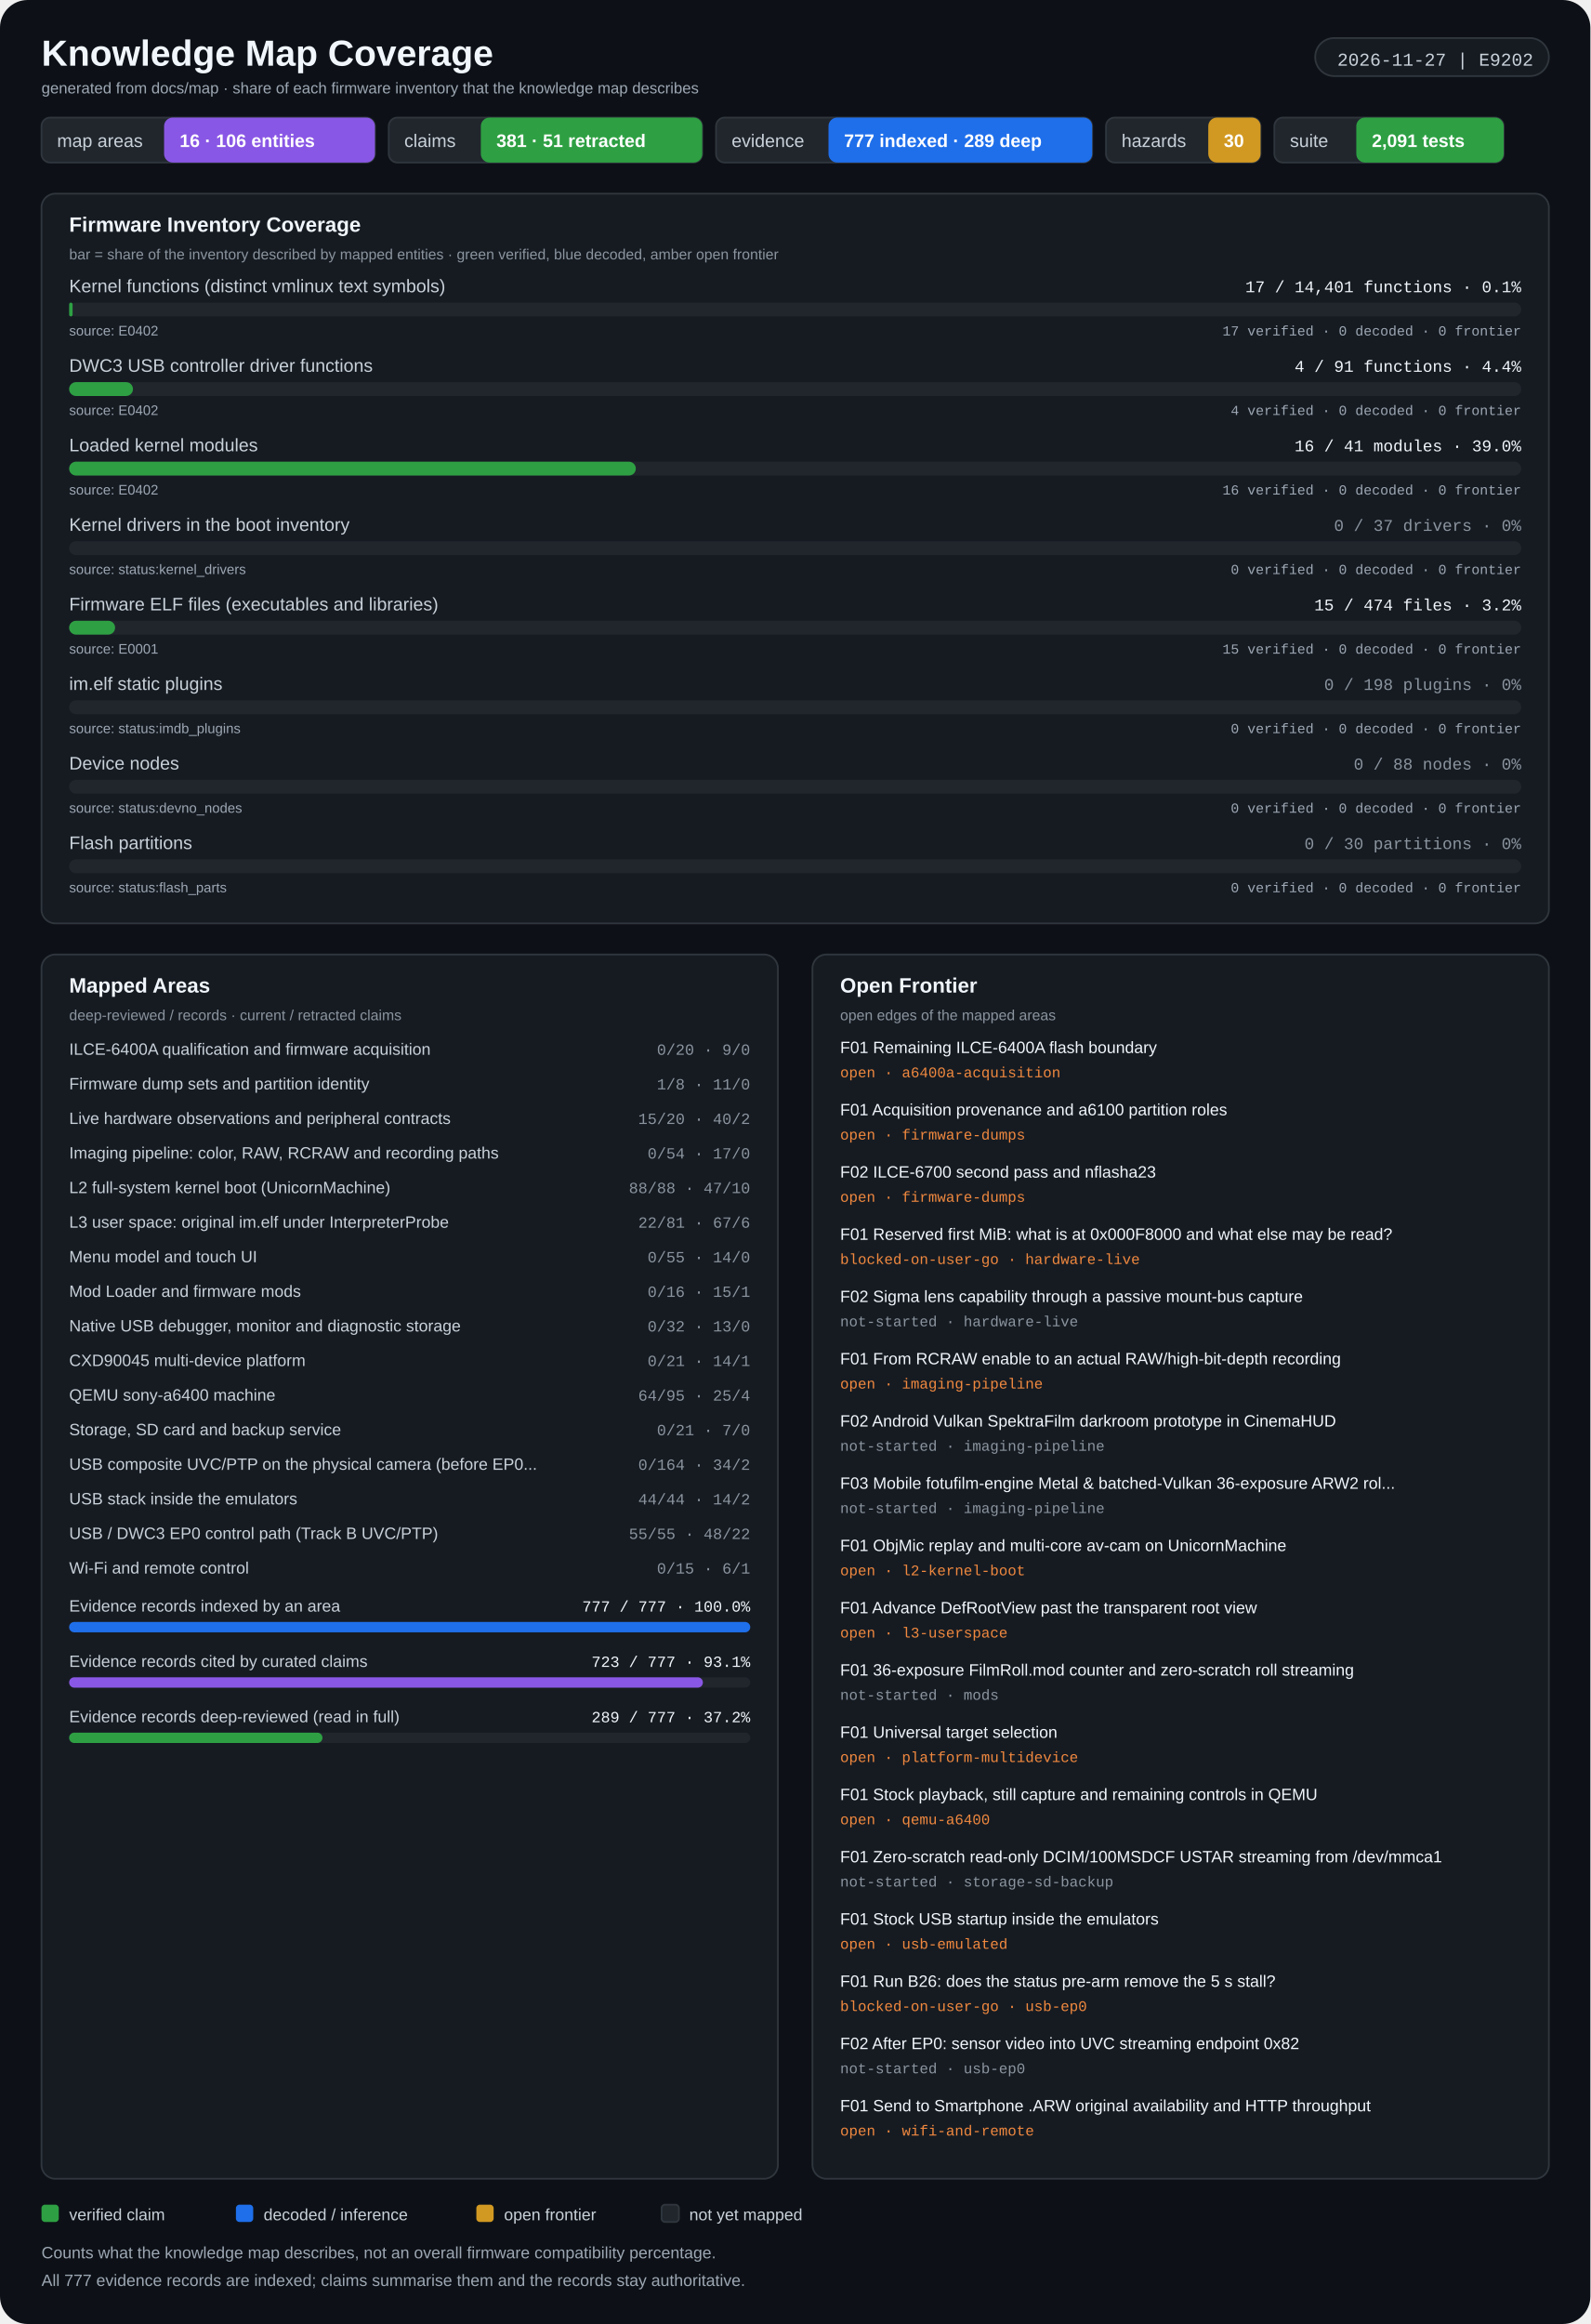
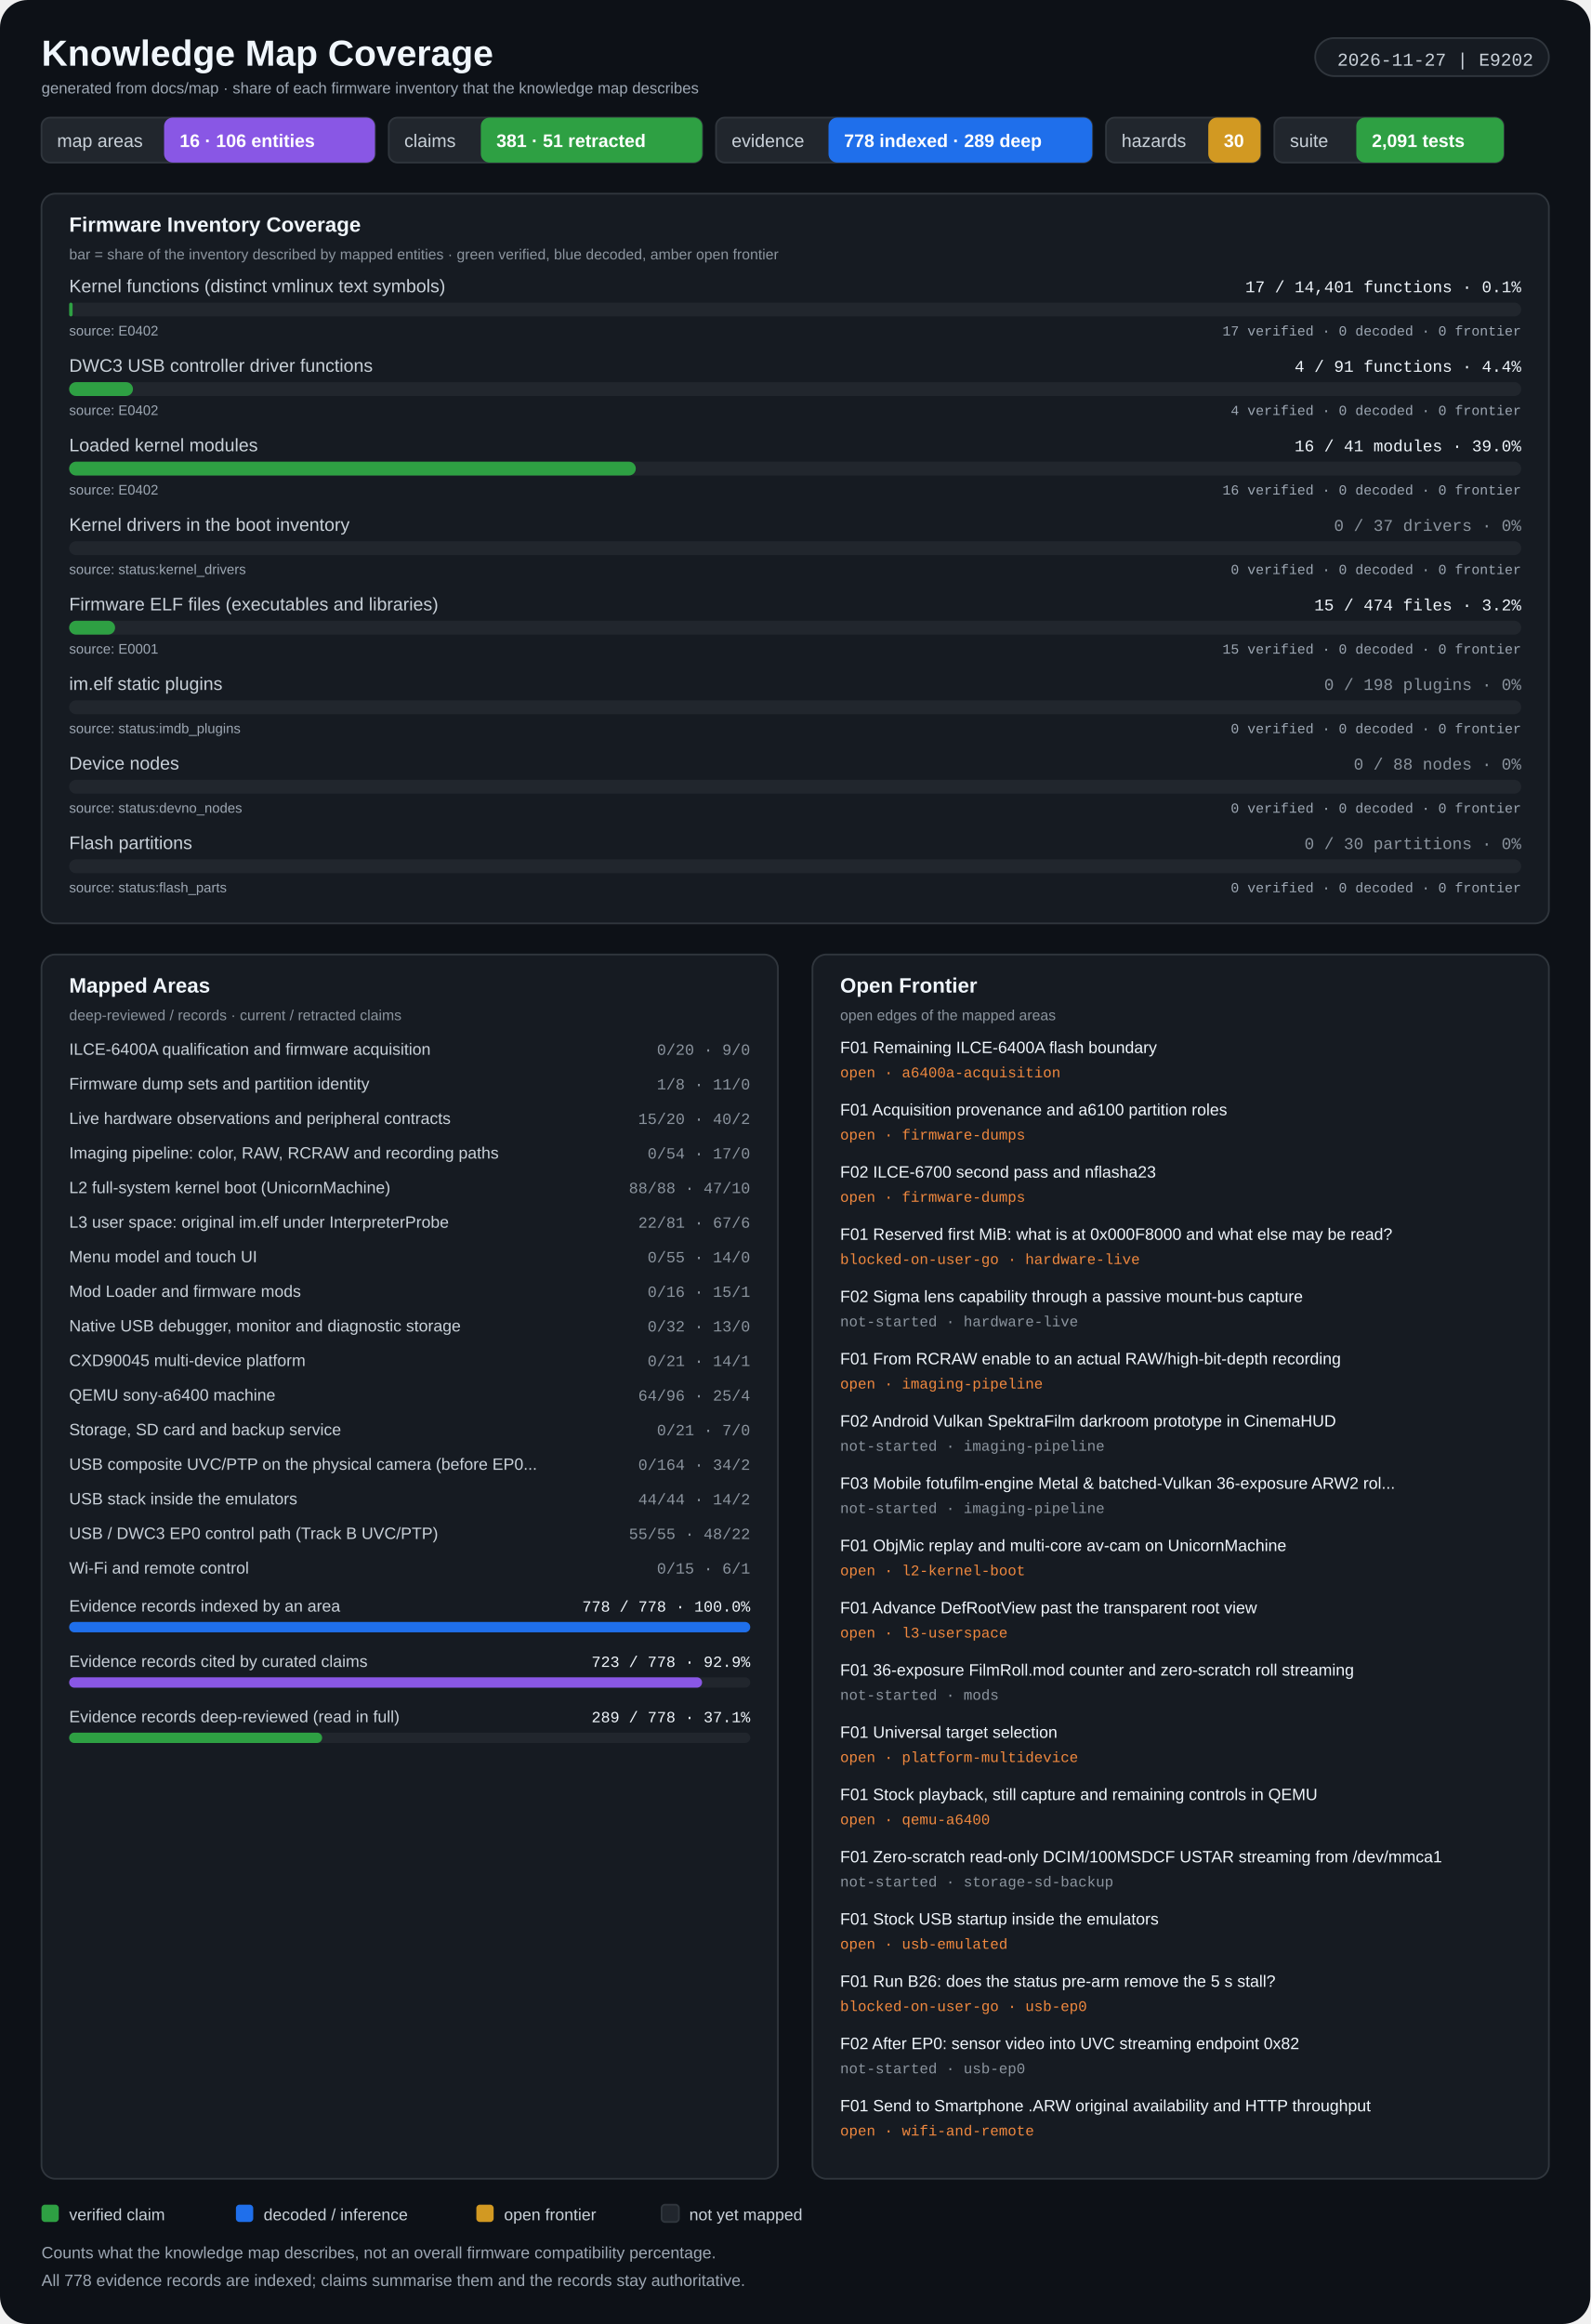
<svg xmlns="http://www.w3.org/2000/svg" width="920" height="1344" viewBox="0 0 920 1344" role="img" aria-labelledby="title desc">
  <rect width="920" height="1344" rx="16" fill="#0d1117" />
  <g>
    <text x="24" y="38" fill="#f0f6fc" font-size="21" font-weight="700" font-family="Segoe UI, Arial, sans-serif" text-anchor="start">Knowledge Map Coverage</text>
    <text x="24" y="54" fill="#9da7b3" font-size="9" font-weight="400" font-family="Segoe UI, Arial, sans-serif" text-anchor="start">generated from docs/map · share of each firmware inventory that the knowledge map describes</text>
    <rect x="760.82" y="22" width="135.18" height="22" rx="11" fill="#161b22" stroke="#30363d" stroke-width="1" />
    <text x="887" y="38" fill="#c9d1d9" font-size="10.5" font-weight="400" font-family="Consolas, 'Courier New', monospace" text-anchor="end">2026-11-27 | E9202</text>
    <rect x="24" y="68" width="192.878" height="26" rx="5" fill="#21262d" stroke="#30363d" stroke-width="1" />
    <rect x="94.92" y="68" width="121.958" height="26" rx="5" fill="#8957e5" />
    <text x="33" y="85" fill="#c9d1d9" font-size="10.5" font-weight="400" font-family="Segoe UI, Arial, sans-serif" text-anchor="start">map areas</text>
    <text x="103.92" y="85" fill="#ffffff" font-size="10.5" font-weight="700" font-family="Segoe UI, Arial, sans-serif" text-anchor="start">16 · 106 entities</text>
    <rect x="224.878" y="68" width="181.354" height="26" rx="5" fill="#21262d" stroke="#30363d" stroke-width="1" />
    <rect x="278.158" y="68" width="128.074" height="26" rx="5" fill="#2ea043" />
    <text x="233.878" y="85" fill="#c9d1d9" font-size="10.5" font-weight="400" font-family="Segoe UI, Arial, sans-serif" text-anchor="start">claims</text>
    <text x="287.158" y="85" fill="#ffffff" font-size="10.5" font-weight="700" font-family="Segoe UI, Arial, sans-serif" text-anchor="start">381 · 51 retracted</text>
    <rect x="414.232" y="68" width="217.574" height="26" rx="5" fill="#21262d" stroke="#30363d" stroke-width="1" />
    <rect x="479.272" y="68" width="152.534" height="26" rx="5" fill="#1f6feb" />
    <text x="423.232" y="85" fill="#c9d1d9" font-size="10.5" font-weight="400" font-family="Segoe UI, Arial, sans-serif" text-anchor="start">evidence</text>
-     <text x="488.272" y="85" fill="#ffffff" font-size="10.5" font-weight="700" font-family="Segoe UI, Arial, sans-serif" text-anchor="start">777 indexed · 289 deep</text>
+     <text x="488.272" y="85" fill="#ffffff" font-size="10.5" font-weight="700" font-family="Segoe UI, Arial, sans-serif" text-anchor="start">778 indexed · 289 deep</text>
    <rect x="639.806" y="68" width="89.39" height="26" rx="5" fill="#21262d" stroke="#30363d" stroke-width="1" />
    <rect x="698.966" y="68" width="30.23" height="26" rx="5" fill="#d29922" />
    <text x="648.806" y="85" fill="#c9d1d9" font-size="10.5" font-weight="400" font-family="Segoe UI, Arial, sans-serif" text-anchor="start">hazards</text>
    <text x="707.966" y="85" fill="#ffffff" font-size="10.5" font-weight="700" font-family="Segoe UI, Arial, sans-serif" text-anchor="start">30</text>
    <rect x="737.197" y="68" width="132.667" height="26" rx="5" fill="#21262d" stroke="#30363d" stroke-width="1" />
    <rect x="784.597" y="68" width="85.267" height="26" rx="5" fill="#2ea043" />
    <text x="746.197" y="85" fill="#c9d1d9" font-size="10.5" font-weight="400" font-family="Segoe UI, Arial, sans-serif" text-anchor="start">suite</text>
    <text x="793.597" y="85" fill="#ffffff" font-size="10.5" font-weight="700" font-family="Segoe UI, Arial, sans-serif" text-anchor="start">2,091 tests</text>
    <rect x="24" y="112" width="872" height="422" rx="8" fill="#161b22" stroke="#30363d" stroke-width="1" />
    <text x="40" y="134" fill="#f0f6fc" font-size="12" font-weight="700" font-family="Segoe UI, Arial, sans-serif" text-anchor="start">Firmware Inventory Coverage</text>
    <text x="40" y="150" fill="#8b949e" font-size="8.5" font-weight="400" font-family="Segoe UI, Arial, sans-serif" text-anchor="start">bar = share of the inventory described by mapped entities · green verified, blue decoded, amber open frontier</text>
    <text x="40" y="169" fill="#c9d1d9" font-size="10.5" font-weight="400" font-family="Segoe UI, Arial, sans-serif" text-anchor="start">Kernel functions (distinct vmlinux text symbols)</text>
    <text x="880" y="169" fill="#f0f6fc" font-size="9.5" font-weight="400" font-family="Consolas, 'Courier New', monospace" text-anchor="end">17 / 14,401 functions · 0.1%</text>
    <rect x="40" y="175" width="840" height="8" rx="4" fill="#21262d" />
    <rect x="40" y="175" width="2" height="8" rx="1" fill="#2ea043" />
    <text x="40" y="194" fill="#9da7b3" font-size="8" font-weight="400" font-family="Segoe UI, Arial, sans-serif" text-anchor="start">source: E0402</text>
    <text x="880" y="194" fill="#9da7b3" font-size="8" font-weight="400" font-family="Consolas, 'Courier New', monospace" text-anchor="end">17 verified · 0 decoded · 0 frontier</text>
    <text x="40" y="215" fill="#c9d1d9" font-size="10.5" font-weight="400" font-family="Segoe UI, Arial, sans-serif" text-anchor="start">DWC3 USB controller driver functions</text>
    <text x="880" y="215" fill="#f0f6fc" font-size="9.5" font-weight="400" font-family="Consolas, 'Courier New', monospace" text-anchor="end">4 / 91 functions · 4.4%</text>
    <rect x="40" y="221" width="840" height="8" rx="4" fill="#21262d" />
    <rect x="40" y="221" width="36.923" height="8" rx="4" fill="#2ea043" />
    <text x="40" y="240" fill="#9da7b3" font-size="8" font-weight="400" font-family="Segoe UI, Arial, sans-serif" text-anchor="start">source: E0402</text>
    <text x="880" y="240" fill="#9da7b3" font-size="8" font-weight="400" font-family="Consolas, 'Courier New', monospace" text-anchor="end">4 verified · 0 decoded · 0 frontier</text>
    <text x="40" y="261" fill="#c9d1d9" font-size="10.5" font-weight="400" font-family="Segoe UI, Arial, sans-serif" text-anchor="start">Loaded kernel modules</text>
    <text x="880" y="261" fill="#f0f6fc" font-size="9.5" font-weight="400" font-family="Consolas, 'Courier New', monospace" text-anchor="end">16 / 41 modules · 39.0%</text>
    <rect x="40" y="267" width="840" height="8" rx="4" fill="#21262d" />
    <rect x="40" y="267" width="327.805" height="8" rx="4" fill="#2ea043" />
    <text x="40" y="286" fill="#9da7b3" font-size="8" font-weight="400" font-family="Segoe UI, Arial, sans-serif" text-anchor="start">source: E0402</text>
    <text x="880" y="286" fill="#9da7b3" font-size="8" font-weight="400" font-family="Consolas, 'Courier New', monospace" text-anchor="end">16 verified · 0 decoded · 0 frontier</text>
    <text x="40" y="307" fill="#c9d1d9" font-size="10.5" font-weight="400" font-family="Segoe UI, Arial, sans-serif" text-anchor="start">Kernel drivers in the boot inventory</text>
    <text x="880" y="307" fill="#8b949e" font-size="9.5" font-weight="400" font-family="Consolas, 'Courier New', monospace" text-anchor="end">0 / 37 drivers · 0%</text>
    <rect x="40" y="313" width="840" height="8" rx="4" fill="#21262d" />
    <text x="40" y="332" fill="#9da7b3" font-size="8" font-weight="400" font-family="Segoe UI, Arial, sans-serif" text-anchor="start">source: status:kernel_drivers</text>
    <text x="880" y="332" fill="#9da7b3" font-size="8" font-weight="400" font-family="Consolas, 'Courier New', monospace" text-anchor="end">0 verified · 0 decoded · 0 frontier</text>
    <text x="40" y="353" fill="#c9d1d9" font-size="10.5" font-weight="400" font-family="Segoe UI, Arial, sans-serif" text-anchor="start">Firmware ELF files (executables and libraries)</text>
    <text x="880" y="353" fill="#f0f6fc" font-size="9.5" font-weight="400" font-family="Consolas, 'Courier New', monospace" text-anchor="end">15 / 474 files · 3.2%</text>
    <rect x="40" y="359" width="840" height="8" rx="4" fill="#21262d" />
    <rect x="40" y="359" width="26.582" height="8" rx="4" fill="#2ea043" />
    <text x="40" y="378" fill="#9da7b3" font-size="8" font-weight="400" font-family="Segoe UI, Arial, sans-serif" text-anchor="start">source: E0001</text>
    <text x="880" y="378" fill="#9da7b3" font-size="8" font-weight="400" font-family="Consolas, 'Courier New', monospace" text-anchor="end">15 verified · 0 decoded · 0 frontier</text>
    <text x="40" y="399" fill="#c9d1d9" font-size="10.5" font-weight="400" font-family="Segoe UI, Arial, sans-serif" text-anchor="start">im.elf static plugins</text>
    <text x="880" y="399" fill="#8b949e" font-size="9.5" font-weight="400" font-family="Consolas, 'Courier New', monospace" text-anchor="end">0 / 198 plugins · 0%</text>
    <rect x="40" y="405" width="840" height="8" rx="4" fill="#21262d" />
    <text x="40" y="424" fill="#9da7b3" font-size="8" font-weight="400" font-family="Segoe UI, Arial, sans-serif" text-anchor="start">source: status:imdb_plugins</text>
    <text x="880" y="424" fill="#9da7b3" font-size="8" font-weight="400" font-family="Consolas, 'Courier New', monospace" text-anchor="end">0 verified · 0 decoded · 0 frontier</text>
    <text x="40" y="445" fill="#c9d1d9" font-size="10.5" font-weight="400" font-family="Segoe UI, Arial, sans-serif" text-anchor="start">Device nodes</text>
    <text x="880" y="445" fill="#8b949e" font-size="9.5" font-weight="400" font-family="Consolas, 'Courier New', monospace" text-anchor="end">0 / 88 nodes · 0%</text>
    <rect x="40" y="451" width="840" height="8" rx="4" fill="#21262d" />
    <text x="40" y="470" fill="#9da7b3" font-size="8" font-weight="400" font-family="Segoe UI, Arial, sans-serif" text-anchor="start">source: status:devno_nodes</text>
    <text x="880" y="470" fill="#9da7b3" font-size="8" font-weight="400" font-family="Consolas, 'Courier New', monospace" text-anchor="end">0 verified · 0 decoded · 0 frontier</text>
    <text x="40" y="491" fill="#c9d1d9" font-size="10.5" font-weight="400" font-family="Segoe UI, Arial, sans-serif" text-anchor="start">Flash partitions</text>
    <text x="880" y="491" fill="#8b949e" font-size="9.5" font-weight="400" font-family="Consolas, 'Courier New', monospace" text-anchor="end">0 / 30 partitions · 0%</text>
    <rect x="40" y="497" width="840" height="8" rx="4" fill="#21262d" />
    <text x="40" y="516" fill="#9da7b3" font-size="8" font-weight="400" font-family="Segoe UI, Arial, sans-serif" text-anchor="start">source: status:flash_parts</text>
    <text x="880" y="516" fill="#9da7b3" font-size="8" font-weight="400" font-family="Consolas, 'Courier New', monospace" text-anchor="end">0 verified · 0 decoded · 0 frontier</text>
    <rect x="24" y="552" width="426" height="708" rx="8" fill="#161b22" stroke="#30363d" stroke-width="1" />
    <rect x="470" y="552" width="426" height="708" rx="8" fill="#161b22" stroke="#30363d" stroke-width="1" />
    <text x="40" y="574" fill="#f0f6fc" font-size="12" font-weight="700" font-family="Segoe UI, Arial, sans-serif" text-anchor="start">Mapped Areas</text>
    <text x="40" y="590" fill="#8b949e" font-size="8.5" font-weight="400" font-family="Segoe UI, Arial, sans-serif" text-anchor="start">deep-reviewed / records · current / retracted claims</text>
    <text x="486" y="574" fill="#f0f6fc" font-size="12" font-weight="700" font-family="Segoe UI, Arial, sans-serif" text-anchor="start">Open Frontier</text>
    <text x="486" y="590" fill="#8b949e" font-size="8.5" font-weight="400" font-family="Segoe UI, Arial, sans-serif" text-anchor="start">open edges of the mapped areas</text>
    <text x="40" y="610" fill="#c9d1d9" font-size="9.5" font-weight="400" font-family="Segoe UI, Arial, sans-serif" text-anchor="start">ILCE-6400A qualification and firmware acquisition</text>
    <text x="434" y="610" fill="#8b949e" font-size="9" font-weight="400" font-family="Consolas, 'Courier New', monospace" text-anchor="end">0/20 · 9/0</text>
    <text x="40" y="630" fill="#c9d1d9" font-size="9.5" font-weight="400" font-family="Segoe UI, Arial, sans-serif" text-anchor="start">Firmware dump sets and partition identity</text>
    <text x="434" y="630" fill="#8b949e" font-size="9" font-weight="400" font-family="Consolas, 'Courier New', monospace" text-anchor="end">1/8 · 11/0</text>
    <text x="40" y="650" fill="#c9d1d9" font-size="9.5" font-weight="400" font-family="Segoe UI, Arial, sans-serif" text-anchor="start">Live hardware observations and peripheral contracts</text>
    <text x="434" y="650" fill="#8b949e" font-size="9" font-weight="400" font-family="Consolas, 'Courier New', monospace" text-anchor="end">15/20 · 40/2</text>
    <text x="40" y="670" fill="#c9d1d9" font-size="9.5" font-weight="400" font-family="Segoe UI, Arial, sans-serif" text-anchor="start">Imaging pipeline: color, RAW, RCRAW and recording paths</text>
    <text x="434" y="670" fill="#8b949e" font-size="9" font-weight="400" font-family="Consolas, 'Courier New', monospace" text-anchor="end">0/54 · 17/0</text>
    <text x="40" y="690" fill="#c9d1d9" font-size="9.5" font-weight="400" font-family="Segoe UI, Arial, sans-serif" text-anchor="start">L2 full-system kernel boot (UnicornMachine)</text>
    <text x="434" y="690" fill="#8b949e" font-size="9" font-weight="400" font-family="Consolas, 'Courier New', monospace" text-anchor="end">88/88 · 47/10</text>
    <text x="40" y="710" fill="#c9d1d9" font-size="9.5" font-weight="400" font-family="Segoe UI, Arial, sans-serif" text-anchor="start">L3 user space: original im.elf under InterpreterProbe</text>
    <text x="434" y="710" fill="#8b949e" font-size="9" font-weight="400" font-family="Consolas, 'Courier New', monospace" text-anchor="end">22/81 · 67/6</text>
    <text x="40" y="730" fill="#c9d1d9" font-size="9.5" font-weight="400" font-family="Segoe UI, Arial, sans-serif" text-anchor="start">Menu model and touch UI</text>
    <text x="434" y="730" fill="#8b949e" font-size="9" font-weight="400" font-family="Consolas, 'Courier New', monospace" text-anchor="end">0/55 · 14/0</text>
    <text x="40" y="750" fill="#c9d1d9" font-size="9.5" font-weight="400" font-family="Segoe UI, Arial, sans-serif" text-anchor="start">Mod Loader and firmware mods</text>
    <text x="434" y="750" fill="#8b949e" font-size="9" font-weight="400" font-family="Consolas, 'Courier New', monospace" text-anchor="end">0/16 · 15/1</text>
    <text x="40" y="770" fill="#c9d1d9" font-size="9.5" font-weight="400" font-family="Segoe UI, Arial, sans-serif" text-anchor="start">Native USB debugger, monitor and diagnostic storage</text>
    <text x="434" y="770" fill="#8b949e" font-size="9" font-weight="400" font-family="Consolas, 'Courier New', monospace" text-anchor="end">0/32 · 13/0</text>
    <text x="40" y="790" fill="#c9d1d9" font-size="9.5" font-weight="400" font-family="Segoe UI, Arial, sans-serif" text-anchor="start">CXD90045 multi-device platform</text>
    <text x="434" y="790" fill="#8b949e" font-size="9" font-weight="400" font-family="Consolas, 'Courier New', monospace" text-anchor="end">0/21 · 14/1</text>
    <text x="40" y="810" fill="#c9d1d9" font-size="9.5" font-weight="400" font-family="Segoe UI, Arial, sans-serif" text-anchor="start">QEMU sony-a6400 machine</text>
-     <text x="434" y="810" fill="#8b949e" font-size="9" font-weight="400" font-family="Consolas, 'Courier New', monospace" text-anchor="end">64/95 · 25/4</text>
+     <text x="434" y="810" fill="#8b949e" font-size="9" font-weight="400" font-family="Consolas, 'Courier New', monospace" text-anchor="end">64/96 · 25/4</text>
    <text x="40" y="830" fill="#c9d1d9" font-size="9.5" font-weight="400" font-family="Segoe UI, Arial, sans-serif" text-anchor="start">Storage, SD card and backup service</text>
    <text x="434" y="830" fill="#8b949e" font-size="9" font-weight="400" font-family="Consolas, 'Courier New', monospace" text-anchor="end">0/21 · 7/0</text>
    <text x="40" y="850" fill="#c9d1d9" font-size="9.5" font-weight="400" font-family="Segoe UI, Arial, sans-serif" text-anchor="start">USB composite UVC/PTP on the physical camera (before EP0...</text>
    <text x="434" y="850" fill="#8b949e" font-size="9" font-weight="400" font-family="Consolas, 'Courier New', monospace" text-anchor="end">0/164 · 34/2</text>
    <text x="40" y="870" fill="#c9d1d9" font-size="9.5" font-weight="400" font-family="Segoe UI, Arial, sans-serif" text-anchor="start">USB stack inside the emulators</text>
    <text x="434" y="870" fill="#8b949e" font-size="9" font-weight="400" font-family="Consolas, 'Courier New', monospace" text-anchor="end">44/44 · 14/2</text>
    <text x="40" y="890" fill="#c9d1d9" font-size="9.5" font-weight="400" font-family="Segoe UI, Arial, sans-serif" text-anchor="start">USB / DWC3 EP0 control path (Track B UVC/PTP)</text>
    <text x="434" y="890" fill="#8b949e" font-size="9" font-weight="400" font-family="Consolas, 'Courier New', monospace" text-anchor="end">55/55 · 48/22</text>
    <text x="40" y="910" fill="#c9d1d9" font-size="9.5" font-weight="400" font-family="Segoe UI, Arial, sans-serif" text-anchor="start">Wi-Fi and remote control</text>
    <text x="434" y="910" fill="#8b949e" font-size="9" font-weight="400" font-family="Consolas, 'Courier New', monospace" text-anchor="end">0/15 · 6/1</text>
    <text x="40" y="932" fill="#c9d1d9" font-size="9.5" font-weight="400" font-family="Segoe UI, Arial, sans-serif" text-anchor="start">Evidence records indexed by an area</text>
-     <text x="434" y="932" fill="#f0f6fc" font-size="9" font-weight="400" font-family="Consolas, 'Courier New', monospace" text-anchor="end">777 / 777 · 100.0%</text>
+     <text x="434" y="932" fill="#f0f6fc" font-size="9" font-weight="400" font-family="Consolas, 'Courier New', monospace" text-anchor="end">778 / 778 · 100.0%</text>
    <rect x="40" y="938" width="394" height="6" rx="3" fill="#21262d" />
    <rect x="40" y="938" width="394" height="6" rx="3" fill="#1f6feb" />
    <text x="40" y="964" fill="#c9d1d9" font-size="9.5" font-weight="400" font-family="Segoe UI, Arial, sans-serif" text-anchor="start">Evidence records cited by curated claims</text>
-     <text x="434" y="964" fill="#f0f6fc" font-size="9" font-weight="400" font-family="Consolas, 'Courier New', monospace" text-anchor="end">723 / 777 · 93.1%</text>
+     <text x="434" y="964" fill="#f0f6fc" font-size="9" font-weight="400" font-family="Consolas, 'Courier New', monospace" text-anchor="end">723 / 778 · 92.9%</text>
    <rect x="40" y="970" width="394" height="6" rx="3" fill="#21262d" />
-     <rect x="40" y="970" width="366.618" height="6" rx="3" fill="#8957e5" />
+     <rect x="40" y="970" width="366.147" height="6" rx="3" fill="#8957e5" />
    <text x="40" y="996" fill="#c9d1d9" font-size="9.5" font-weight="400" font-family="Segoe UI, Arial, sans-serif" text-anchor="start">Evidence records deep-reviewed (read in full)</text>
-     <text x="434" y="996" fill="#f0f6fc" font-size="9" font-weight="400" font-family="Consolas, 'Courier New', monospace" text-anchor="end">289 / 777 · 37.2%</text>
+     <text x="434" y="996" fill="#f0f6fc" font-size="9" font-weight="400" font-family="Consolas, 'Courier New', monospace" text-anchor="end">289 / 778 · 37.1%</text>
    <rect x="40" y="1002" width="394" height="6" rx="3" fill="#21262d" />
-     <rect x="40" y="1002" width="146.546" height="6" rx="3" fill="#2ea043" />
+     <rect x="40" y="1002" width="146.357" height="6" rx="3" fill="#2ea043" />
    <text x="486" y="609" fill="#f0f6fc" font-size="9.5" font-weight="400" font-family="Segoe UI, Arial, sans-serif" text-anchor="start">F01  Remaining ILCE-6400A flash boundary</text>
    <text x="486" y="623" fill="#f0883e" font-size="8.5" font-weight="400" font-family="Consolas, 'Courier New', monospace" text-anchor="start">open · a6400a-acquisition</text>
    <text x="486" y="645" fill="#f0f6fc" font-size="9.5" font-weight="400" font-family="Segoe UI, Arial, sans-serif" text-anchor="start">F01  Acquisition provenance and a6100 partition roles</text>
    <text x="486" y="659" fill="#f0883e" font-size="8.5" font-weight="400" font-family="Consolas, 'Courier New', monospace" text-anchor="start">open · firmware-dumps</text>
    <text x="486" y="681" fill="#f0f6fc" font-size="9.5" font-weight="400" font-family="Segoe UI, Arial, sans-serif" text-anchor="start">F02  ILCE-6700 second pass and nflasha23</text>
    <text x="486" y="695" fill="#f0883e" font-size="8.5" font-weight="400" font-family="Consolas, 'Courier New', monospace" text-anchor="start">open · firmware-dumps</text>
    <text x="486" y="717" fill="#f0f6fc" font-size="9.5" font-weight="400" font-family="Segoe UI, Arial, sans-serif" text-anchor="start">F01  Reserved first MiB: what is at 0x000F8000 and what else may be read?</text>
    <text x="486" y="731" fill="#f0883e" font-size="8.5" font-weight="400" font-family="Consolas, 'Courier New', monospace" text-anchor="start">blocked-on-user-go · hardware-live</text>
    <text x="486" y="753" fill="#f0f6fc" font-size="9.5" font-weight="400" font-family="Segoe UI, Arial, sans-serif" text-anchor="start">F02  Sigma lens capability through a passive mount-bus capture</text>
    <text x="486" y="767" fill="#8b949e" font-size="8.5" font-weight="400" font-family="Consolas, 'Courier New', monospace" text-anchor="start">not-started · hardware-live</text>
    <text x="486" y="789" fill="#f0f6fc" font-size="9.5" font-weight="400" font-family="Segoe UI, Arial, sans-serif" text-anchor="start">F01  From RCRAW enable to an actual RAW/high-bit-depth recording</text>
    <text x="486" y="803" fill="#f0883e" font-size="8.5" font-weight="400" font-family="Consolas, 'Courier New', monospace" text-anchor="start">open · imaging-pipeline</text>
    <text x="486" y="825" fill="#f0f6fc" font-size="9.5" font-weight="400" font-family="Segoe UI, Arial, sans-serif" text-anchor="start">F02  Android Vulkan SpektraFilm darkroom prototype in CinemaHUD</text>
    <text x="486" y="839" fill="#8b949e" font-size="8.5" font-weight="400" font-family="Consolas, 'Courier New', monospace" text-anchor="start">not-started · imaging-pipeline</text>
    <text x="486" y="861" fill="#f0f6fc" font-size="9.5" font-weight="400" font-family="Segoe UI, Arial, sans-serif" text-anchor="start">F03  Mobile fotufilm-engine Metal &amp; batched-Vulkan 36-exposure ARW2 rol...</text>
    <text x="486" y="875" fill="#8b949e" font-size="8.5" font-weight="400" font-family="Consolas, 'Courier New', monospace" text-anchor="start">not-started · imaging-pipeline</text>
    <text x="486" y="897" fill="#f0f6fc" font-size="9.5" font-weight="400" font-family="Segoe UI, Arial, sans-serif" text-anchor="start">F01  ObjMic replay and multi-core av-cam on UnicornMachine</text>
    <text x="486" y="911" fill="#f0883e" font-size="8.5" font-weight="400" font-family="Consolas, 'Courier New', monospace" text-anchor="start">open · l2-kernel-boot</text>
    <text x="486" y="933" fill="#f0f6fc" font-size="9.5" font-weight="400" font-family="Segoe UI, Arial, sans-serif" text-anchor="start">F01  Advance DefRootView past the transparent root view</text>
    <text x="486" y="947" fill="#f0883e" font-size="8.5" font-weight="400" font-family="Consolas, 'Courier New', monospace" text-anchor="start">open · l3-userspace</text>
    <text x="486" y="969" fill="#f0f6fc" font-size="9.5" font-weight="400" font-family="Segoe UI, Arial, sans-serif" text-anchor="start">F01  36-exposure FilmRoll.mod counter and zero-scratch roll streaming</text>
    <text x="486" y="983" fill="#8b949e" font-size="8.5" font-weight="400" font-family="Consolas, 'Courier New', monospace" text-anchor="start">not-started · mods</text>
    <text x="486" y="1005" fill="#f0f6fc" font-size="9.5" font-weight="400" font-family="Segoe UI, Arial, sans-serif" text-anchor="start">F01  Universal target selection</text>
    <text x="486" y="1019" fill="#f0883e" font-size="8.5" font-weight="400" font-family="Consolas, 'Courier New', monospace" text-anchor="start">open · platform-multidevice</text>
    <text x="486" y="1041" fill="#f0f6fc" font-size="9.5" font-weight="400" font-family="Segoe UI, Arial, sans-serif" text-anchor="start">F01  Stock playback, still capture and remaining controls in QEMU</text>
    <text x="486" y="1055" fill="#f0883e" font-size="8.5" font-weight="400" font-family="Consolas, 'Courier New', monospace" text-anchor="start">open · qemu-a6400</text>
    <text x="486" y="1077" fill="#f0f6fc" font-size="9.5" font-weight="400" font-family="Segoe UI, Arial, sans-serif" text-anchor="start">F01  Zero-scratch read-only DCIM/100MSDCF USTAR streaming from /dev/mmca1</text>
    <text x="486" y="1091" fill="#8b949e" font-size="8.5" font-weight="400" font-family="Consolas, 'Courier New', monospace" text-anchor="start">not-started · storage-sd-backup</text>
    <text x="486" y="1113" fill="#f0f6fc" font-size="9.5" font-weight="400" font-family="Segoe UI, Arial, sans-serif" text-anchor="start">F01  Stock USB startup inside the emulators</text>
    <text x="486" y="1127" fill="#f0883e" font-size="8.5" font-weight="400" font-family="Consolas, 'Courier New', monospace" text-anchor="start">open · usb-emulated</text>
    <text x="486" y="1149" fill="#f0f6fc" font-size="9.5" font-weight="400" font-family="Segoe UI, Arial, sans-serif" text-anchor="start">F01  Run B26: does the status pre-arm remove the 5 s stall?</text>
    <text x="486" y="1163" fill="#f0883e" font-size="8.5" font-weight="400" font-family="Consolas, 'Courier New', monospace" text-anchor="start">blocked-on-user-go · usb-ep0</text>
    <text x="486" y="1185" fill="#f0f6fc" font-size="9.5" font-weight="400" font-family="Segoe UI, Arial, sans-serif" text-anchor="start">F02  After EP0: sensor video into UVC streaming endpoint 0x82</text>
    <text x="486" y="1199" fill="#8b949e" font-size="8.5" font-weight="400" font-family="Consolas, 'Courier New', monospace" text-anchor="start">not-started · usb-ep0</text>
    <text x="486" y="1221" fill="#f0f6fc" font-size="9.5" font-weight="400" font-family="Segoe UI, Arial, sans-serif" text-anchor="start">F01  Send to Smartphone .ARW original availability and HTTP throughput</text>
    <text x="486" y="1235" fill="#f0883e" font-size="8.5" font-weight="400" font-family="Consolas, 'Courier New', monospace" text-anchor="start">open · wifi-and-remote</text>
    <rect x="24" y="1275" width="10" height="10" rx="2" fill="#2ea043" />
    <text x="40" y="1284" fill="#c9d1d9" font-size="9.5" font-weight="400" font-family="Segoe UI, Arial, sans-serif" text-anchor="start">verified claim</text>
    <rect x="136.48" y="1275" width="10" height="10" rx="2" fill="#1f6feb" />
    <text x="152.48" y="1284" fill="#c9d1d9" font-size="9.5" font-weight="400" font-family="Segoe UI, Arial, sans-serif" text-anchor="start">decoded / inference</text>
    <rect x="275.56" y="1275" width="10" height="10" rx="2" fill="#d29922" />
    <text x="291.56" y="1284" fill="#c9d1d9" font-size="9.5" font-weight="400" font-family="Segoe UI, Arial, sans-serif" text-anchor="start">open frontier</text>
    <rect x="382.72" y="1275" width="10" height="10" rx="2" fill="#21262d" stroke="#30363d" stroke-width="1" />
    <text x="398.72" y="1284" fill="#c9d1d9" font-size="9.5" font-weight="400" font-family="Segoe UI, Arial, sans-serif" text-anchor="start">not yet mapped</text>
    <text x="24" y="1306" fill="#9da7b3" font-size="9.5" font-weight="400" font-family="Segoe UI, Arial, sans-serif" text-anchor="start">Counts what the knowledge map describes, not an overall firmware compatibility percentage.</text>
-     <text x="24" y="1322" fill="#9da7b3" font-size="9.5" font-weight="400" font-family="Segoe UI, Arial, sans-serif" text-anchor="start">All 777 evidence records are indexed; claims summarise them and the records stay authoritative.</text>
+     <text x="24" y="1322" fill="#9da7b3" font-size="9.5" font-weight="400" font-family="Segoe UI, Arial, sans-serif" text-anchor="start">All 778 evidence records are indexed; claims summarise them and the records stay authoritative.</text>
  </g>
</svg>
